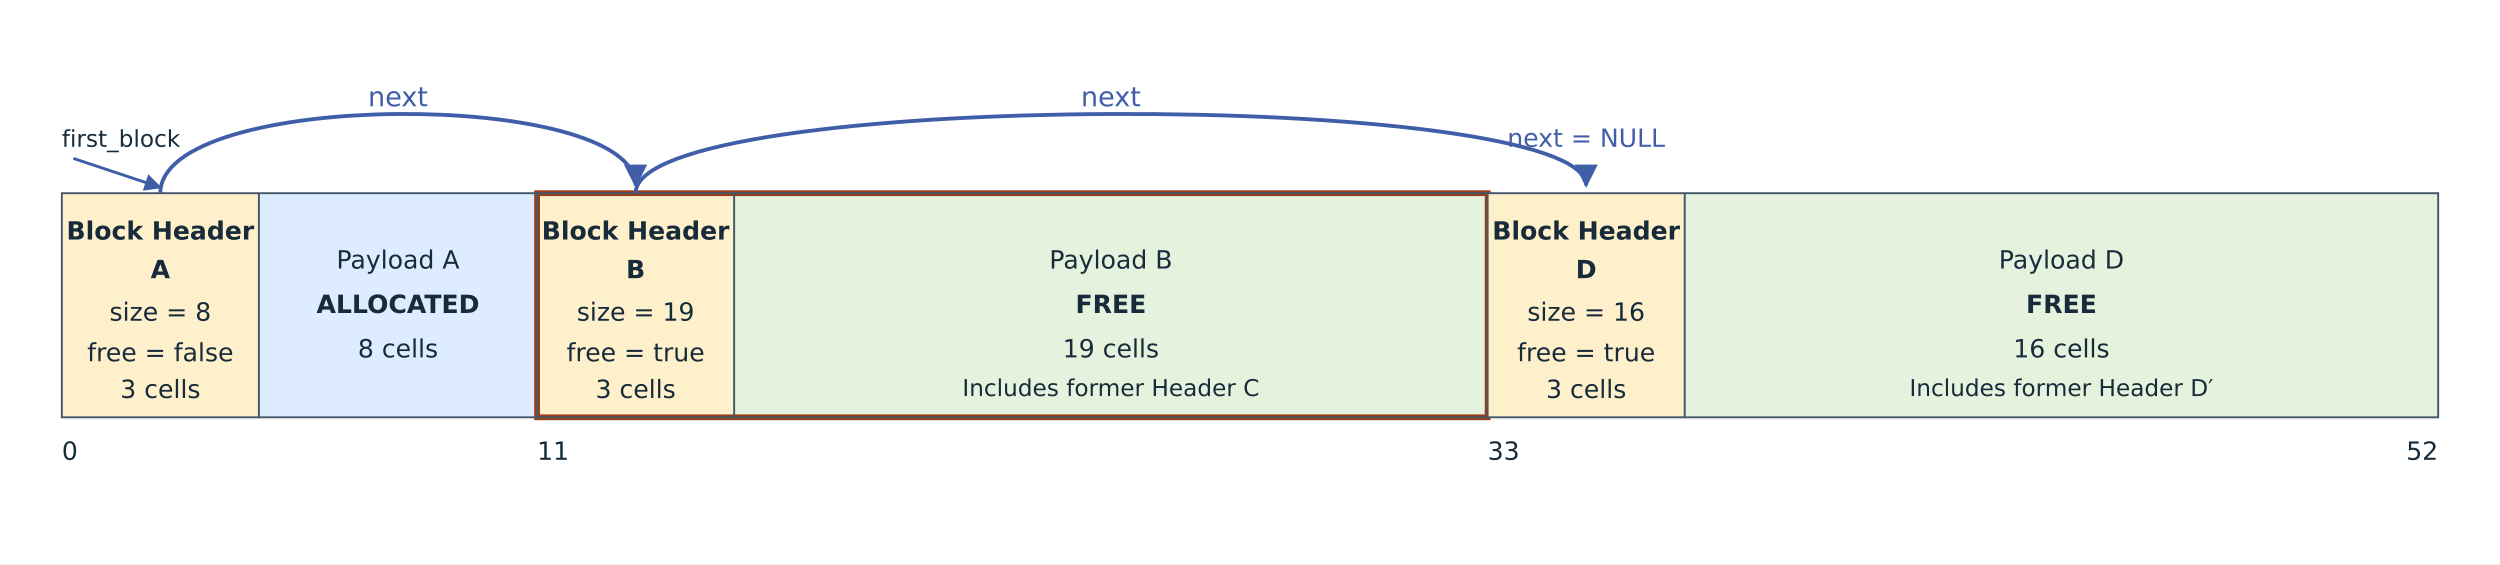
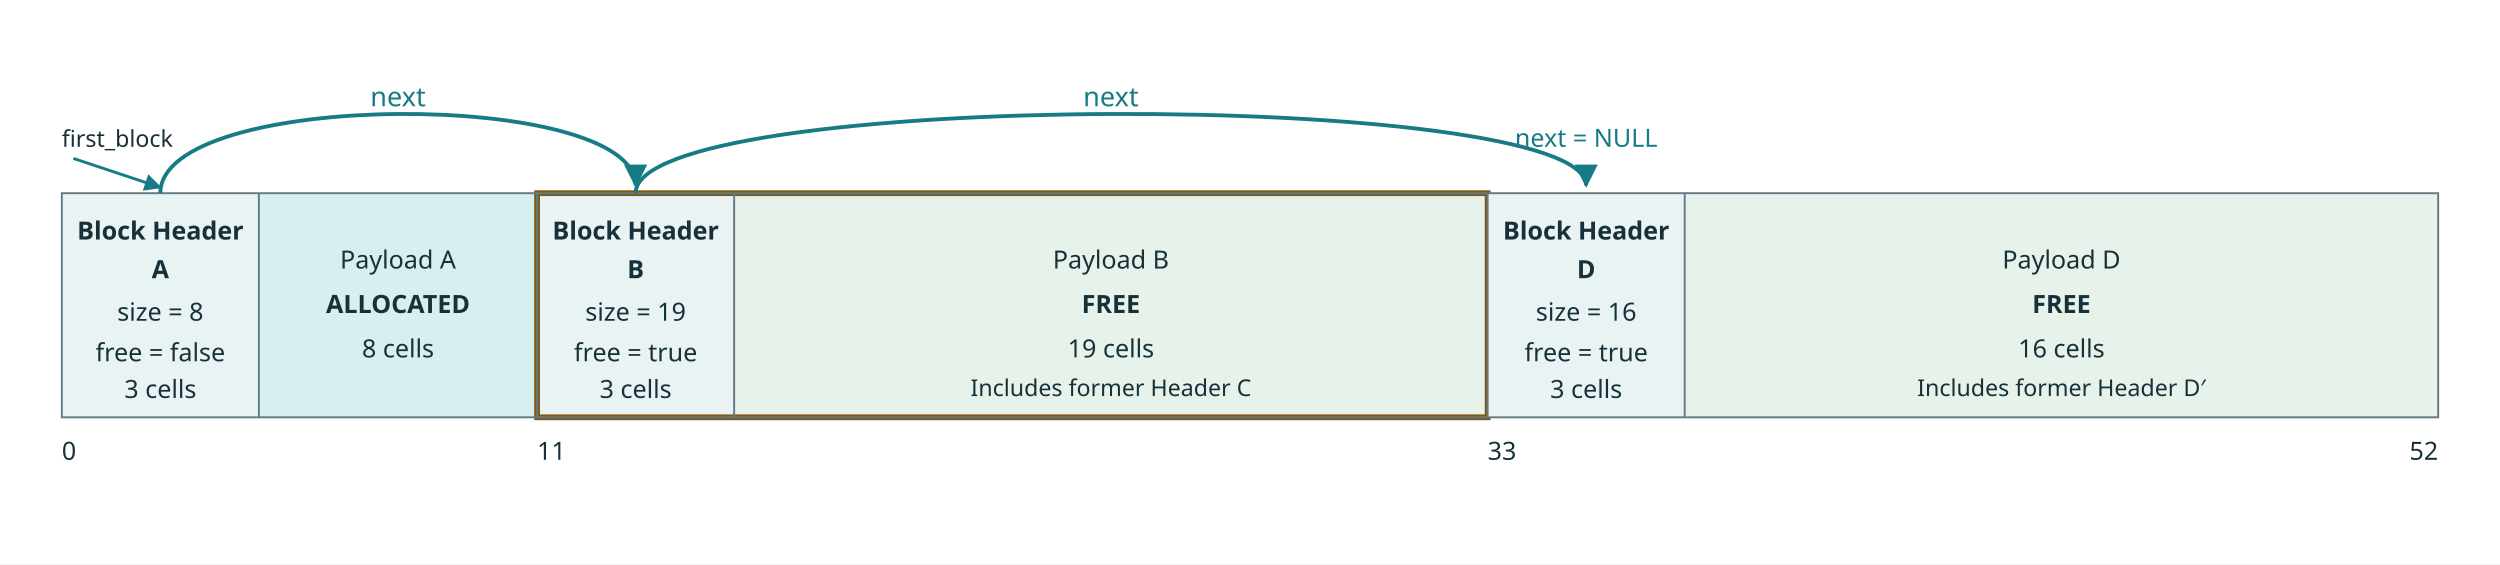
<svg xmlns="http://www.w3.org/2000/svg" width="1294" height="292" viewBox="0 0 1294 292" role="img" aria-labelledby="title desc">
  <defs>
    <marker id="arrow" viewBox="0 0 10 10" refX="9" refY="5" markerWidth="6" markerHeight="6" orient="auto-start-reverse">
-       <path d="M 0 0 L 10 5 L 0 10 z" fill="#405ea8" />
+       <path d="M 0 0 L 10 5 L 0 10 z" fill="#167b84" />
    </marker>
  </defs>
  <rect width="1294" height="292" fill="white" />
-   <g font-family="DejaVu Sans, sans-serif">
-     <rect x="32" y="100" width="102" height="116" fill="#fff0cc" />
-     <text x="83.0" y="124" font-size="13" font-weight="bold" text-anchor="middle" fill="#172b3a">Block Header</text>
-     <text x="83.0" y="144" font-size="13" font-weight="bold" text-anchor="middle" fill="#172b3a">A</text>
-     <text x="83.0" y="166" font-size="13" font-weight="normal" text-anchor="middle" fill="#172b3a">size = 8</text>
-     <text x="83.0" y="187" font-size="13" font-weight="normal" text-anchor="middle" fill="#172b3a">free = false</text>
-     <text x="83.0" y="206" font-size="13" font-weight="normal" text-anchor="middle" fill="#172b3a">3 cells</text>
-     <rect x="134" y="100" width="144" height="116" fill="#deecff" />
-     <text x="206.0" y="139" font-size="13" font-weight="normal" text-anchor="middle" fill="#172b3a">Payload A</text>
-     <text x="206.0" y="162" font-size="13" font-weight="bold" text-anchor="middle" fill="#172b3a">ALLOCATED</text>
-     <text x="206.0" y="185" font-size="13" font-weight="normal" text-anchor="middle" fill="#172b3a">8 cells</text>
-     <text x="32" y="238" font-size="13" font-weight="normal" text-anchor="start" fill="#172b3a">0</text>
-     <rect x="278" y="100" width="102" height="116" fill="#fff0cc" />
-     <text x="329.0" y="124" font-size="13" font-weight="bold" text-anchor="middle" fill="#172b3a">Block Header</text>
-     <text x="329.0" y="144" font-size="13" font-weight="bold" text-anchor="middle" fill="#172b3a">B</text>
-     <text x="329.0" y="166" font-size="13" font-weight="normal" text-anchor="middle" fill="#172b3a">size = 19</text>
-     <text x="329.0" y="187" font-size="13" font-weight="normal" text-anchor="middle" fill="#172b3a">free = true</text>
-     <text x="329.0" y="206" font-size="13" font-weight="normal" text-anchor="middle" fill="#172b3a">3 cells</text>
-     <rect x="380" y="100" width="390" height="116" fill="#e5f3de" />
-     <text x="575.0" y="139" font-size="13" font-weight="normal" text-anchor="middle" fill="#172b3a">Payload B</text>
-     <text x="575.0" y="162" font-size="13" font-weight="bold" text-anchor="middle" fill="#172b3a">FREE</text>
-     <text x="575.0" y="185" font-size="13" font-weight="normal" text-anchor="middle" fill="#172b3a">19 cells</text>
-     <text x="575.0" y="205" font-size="12" font-weight="normal" text-anchor="middle" fill="#172b3a">Includes former Header C</text>
-     <rect x="278" y="100" width="492" height="116" fill="none" stroke="#9c3d15" stroke-width="3" />
-     <text x="278" y="238" font-size="13" font-weight="normal" text-anchor="start" fill="#172b3a">11</text>
-     <rect x="770" y="100" width="102" height="116" fill="#fff0cc" />
-     <text x="821.0" y="124" font-size="13" font-weight="bold" text-anchor="middle" fill="#172b3a">Block Header</text>
-     <text x="821.0" y="144" font-size="13" font-weight="bold" text-anchor="middle" fill="#172b3a">D</text>
-     <text x="821.0" y="166" font-size="13" font-weight="normal" text-anchor="middle" fill="#172b3a">size = 16</text>
-     <text x="821.0" y="187" font-size="13" font-weight="normal" text-anchor="middle" fill="#172b3a">free = true</text>
-     <text x="821.0" y="206" font-size="13" font-weight="normal" text-anchor="middle" fill="#172b3a">3 cells</text>
-     <rect x="872" y="100" width="390" height="116" fill="#e5f3de" />
-     <text x="1067.0" y="139" font-size="13" font-weight="normal" text-anchor="middle" fill="#172b3a">Payload D</text>
-     <text x="1067.0" y="162" font-size="13" font-weight="bold" text-anchor="middle" fill="#172b3a">FREE</text>
-     <text x="1067.0" y="185" font-size="13" font-weight="normal" text-anchor="middle" fill="#172b3a">16 cells</text>
-     <text x="1067.0" y="205" font-size="12" font-weight="normal" text-anchor="middle" fill="#172b3a">Includes former Header D′</text>
-     <text x="770" y="238" font-size="13" font-weight="normal" text-anchor="start" fill="#172b3a">33</text>
-     <rect x="32" y="100" width="1230" height="116" fill="none" stroke="#43576a" />
-     <path d="M 134.0 100 v 116" stroke="#43576a" />
-     <path d="M 278.0 100 v 116" stroke="#43576a" />
-     <path d="M 380.0 100 v 116" stroke="#43576a" />
-     <path d="M 770.0 100 v 116" stroke="#43576a" />
-     <path d="M 872.0 100 v 116" stroke="#43576a" />
-     <path d="M 83.0 100 C 83.0 46, 329.0 46, 329.0 96" fill="none" stroke="#405ea8" stroke-width="2" marker-end="url(#arrow)" />
-     <text x="206.0" y="55" font-size="14" font-weight="normal" text-anchor="middle" fill="#405ea8">next</text>
-     <path d="M 329.0 100 C 329.0 46, 821.0 46, 821.0 96" fill="none" stroke="#405ea8" stroke-width="2" marker-end="url(#arrow)" />
-     <text x="575.0" y="55" font-size="14" font-weight="normal" text-anchor="middle" fill="#405ea8">next</text>
-     <text x="821.0" y="76" font-size="13" font-weight="normal" text-anchor="middle" fill="#405ea8">next = NULL</text>
-     <text x="32" y="76" font-size="12" font-weight="normal" text-anchor="start" fill="#172b3a">first_block</text>
-     <path d="M 38 82 L 83.0 97" stroke="#405ea8" stroke-width="1.5" marker-end="url(#arrow)" />
-     <text x="1262" y="238" font-size="13" font-weight="normal" text-anchor="end" fill="#172b3a">52</text>
+   <g font-family="Cantarell, sans-serif">
+     <rect x="32" y="100" width="102" height="116" fill="#eaf3f4" />
+     <text x="83.0" y="124" font-size="13" font-weight="bold" text-anchor="middle" fill="#17313a">Block Header</text>
+     <text x="83.0" y="144" font-size="13" font-weight="bold" text-anchor="middle" fill="#17313a">A</text>
+     <text x="83.0" y="166" font-size="13" font-weight="normal" text-anchor="middle" fill="#17313a">size = 8</text>
+     <text x="83.0" y="187" font-size="13" font-weight="normal" text-anchor="middle" fill="#17313a">free = false</text>
+     <text x="83.0" y="206" font-size="13" font-weight="normal" text-anchor="middle" fill="#17313a">3 cells</text>
+     <rect x="134" y="100" width="144" height="116" fill="#d8efef" />
+     <text x="206.0" y="139" font-size="13" font-weight="normal" text-anchor="middle" fill="#17313a">Payload A</text>
+     <text x="206.0" y="162" font-size="13" font-weight="bold" text-anchor="middle" fill="#17313a">ALLOCATED</text>
+     <text x="206.0" y="185" font-size="13" font-weight="normal" text-anchor="middle" fill="#17313a">8 cells</text>
+     <text x="32" y="238" font-size="13" font-weight="normal" text-anchor="start" fill="#17313a">0</text>
+     <rect x="278" y="100" width="102" height="116" fill="#eaf3f4" />
+     <text x="329.0" y="124" font-size="13" font-weight="bold" text-anchor="middle" fill="#17313a">Block Header</text>
+     <text x="329.0" y="144" font-size="13" font-weight="bold" text-anchor="middle" fill="#17313a">B</text>
+     <text x="329.0" y="166" font-size="13" font-weight="normal" text-anchor="middle" fill="#17313a">size = 19</text>
+     <text x="329.0" y="187" font-size="13" font-weight="normal" text-anchor="middle" fill="#17313a">free = true</text>
+     <text x="329.0" y="206" font-size="13" font-weight="normal" text-anchor="middle" fill="#17313a">3 cells</text>
+     <rect x="380" y="100" width="390" height="116" fill="#e7f3ea" />
+     <text x="575.0" y="139" font-size="13" font-weight="normal" text-anchor="middle" fill="#17313a">Payload B</text>
+     <text x="575.0" y="162" font-size="13" font-weight="bold" text-anchor="middle" fill="#17313a">FREE</text>
+     <text x="575.0" y="185" font-size="13" font-weight="normal" text-anchor="middle" fill="#17313a">19 cells</text>
+     <text x="575.0" y="205" font-size="12" font-weight="normal" text-anchor="middle" fill="#17313a">Includes former Header C</text>
+     <rect x="278" y="100" width="492" height="116" fill="none" stroke="#805916" stroke-width="3" />
+     <text x="278" y="238" font-size="13" font-weight="normal" text-anchor="start" fill="#17313a">11</text>
+     <rect x="770" y="100" width="102" height="116" fill="#eaf3f4" />
+     <text x="821.0" y="124" font-size="13" font-weight="bold" text-anchor="middle" fill="#17313a">Block Header</text>
+     <text x="821.0" y="144" font-size="13" font-weight="bold" text-anchor="middle" fill="#17313a">D</text>
+     <text x="821.0" y="166" font-size="13" font-weight="normal" text-anchor="middle" fill="#17313a">size = 16</text>
+     <text x="821.0" y="187" font-size="13" font-weight="normal" text-anchor="middle" fill="#17313a">free = true</text>
+     <text x="821.0" y="206" font-size="13" font-weight="normal" text-anchor="middle" fill="#17313a">3 cells</text>
+     <rect x="872" y="100" width="390" height="116" fill="#e7f3ea" />
+     <text x="1067.0" y="139" font-size="13" font-weight="normal" text-anchor="middle" fill="#17313a">Payload D</text>
+     <text x="1067.0" y="162" font-size="13" font-weight="bold" text-anchor="middle" fill="#17313a">FREE</text>
+     <text x="1067.0" y="185" font-size="13" font-weight="normal" text-anchor="middle" fill="#17313a">16 cells</text>
+     <text x="1067.0" y="205" font-size="12" font-weight="normal" text-anchor="middle" fill="#17313a">Includes former Header D′</text>
+     <text x="770" y="238" font-size="13" font-weight="normal" text-anchor="start" fill="#17313a">33</text>
+     <rect x="32" y="100" width="1230" height="116" fill="none" stroke="#637983" />
+     <path d="M 134.0 100 v 116" stroke="#637983" />
+     <path d="M 278.0 100 v 116" stroke="#637983" />
+     <path d="M 380.0 100 v 116" stroke="#637983" />
+     <path d="M 770.0 100 v 116" stroke="#637983" />
+     <path d="M 872.0 100 v 116" stroke="#637983" />
+     <path d="M 83.0 100 C 83.0 46, 329.0 46, 329.0 96" fill="none" stroke="#167b84" stroke-width="2" marker-end="url(#arrow)" />
+     <text x="206.0" y="55" font-size="14" font-weight="normal" text-anchor="middle" fill="#167b84">next</text>
+     <path d="M 329.0 100 C 329.0 46, 821.0 46, 821.0 96" fill="none" stroke="#167b84" stroke-width="2" marker-end="url(#arrow)" />
+     <text x="575.0" y="55" font-size="14" font-weight="normal" text-anchor="middle" fill="#167b84">next</text>
+     <text x="821.0" y="76" font-size="13" font-weight="normal" text-anchor="middle" fill="#167b84">next = NULL</text>
+     <text x="32" y="76" font-size="12" font-weight="normal" text-anchor="start" fill="#17313a">first_block</text>
+     <path d="M 38 82 L 83.0 97" stroke="#167b84" stroke-width="1.5" marker-end="url(#arrow)" />
+     <text x="1262" y="238" font-size="13" font-weight="normal" text-anchor="end" fill="#17313a">52</text>
  </g>
</svg>
